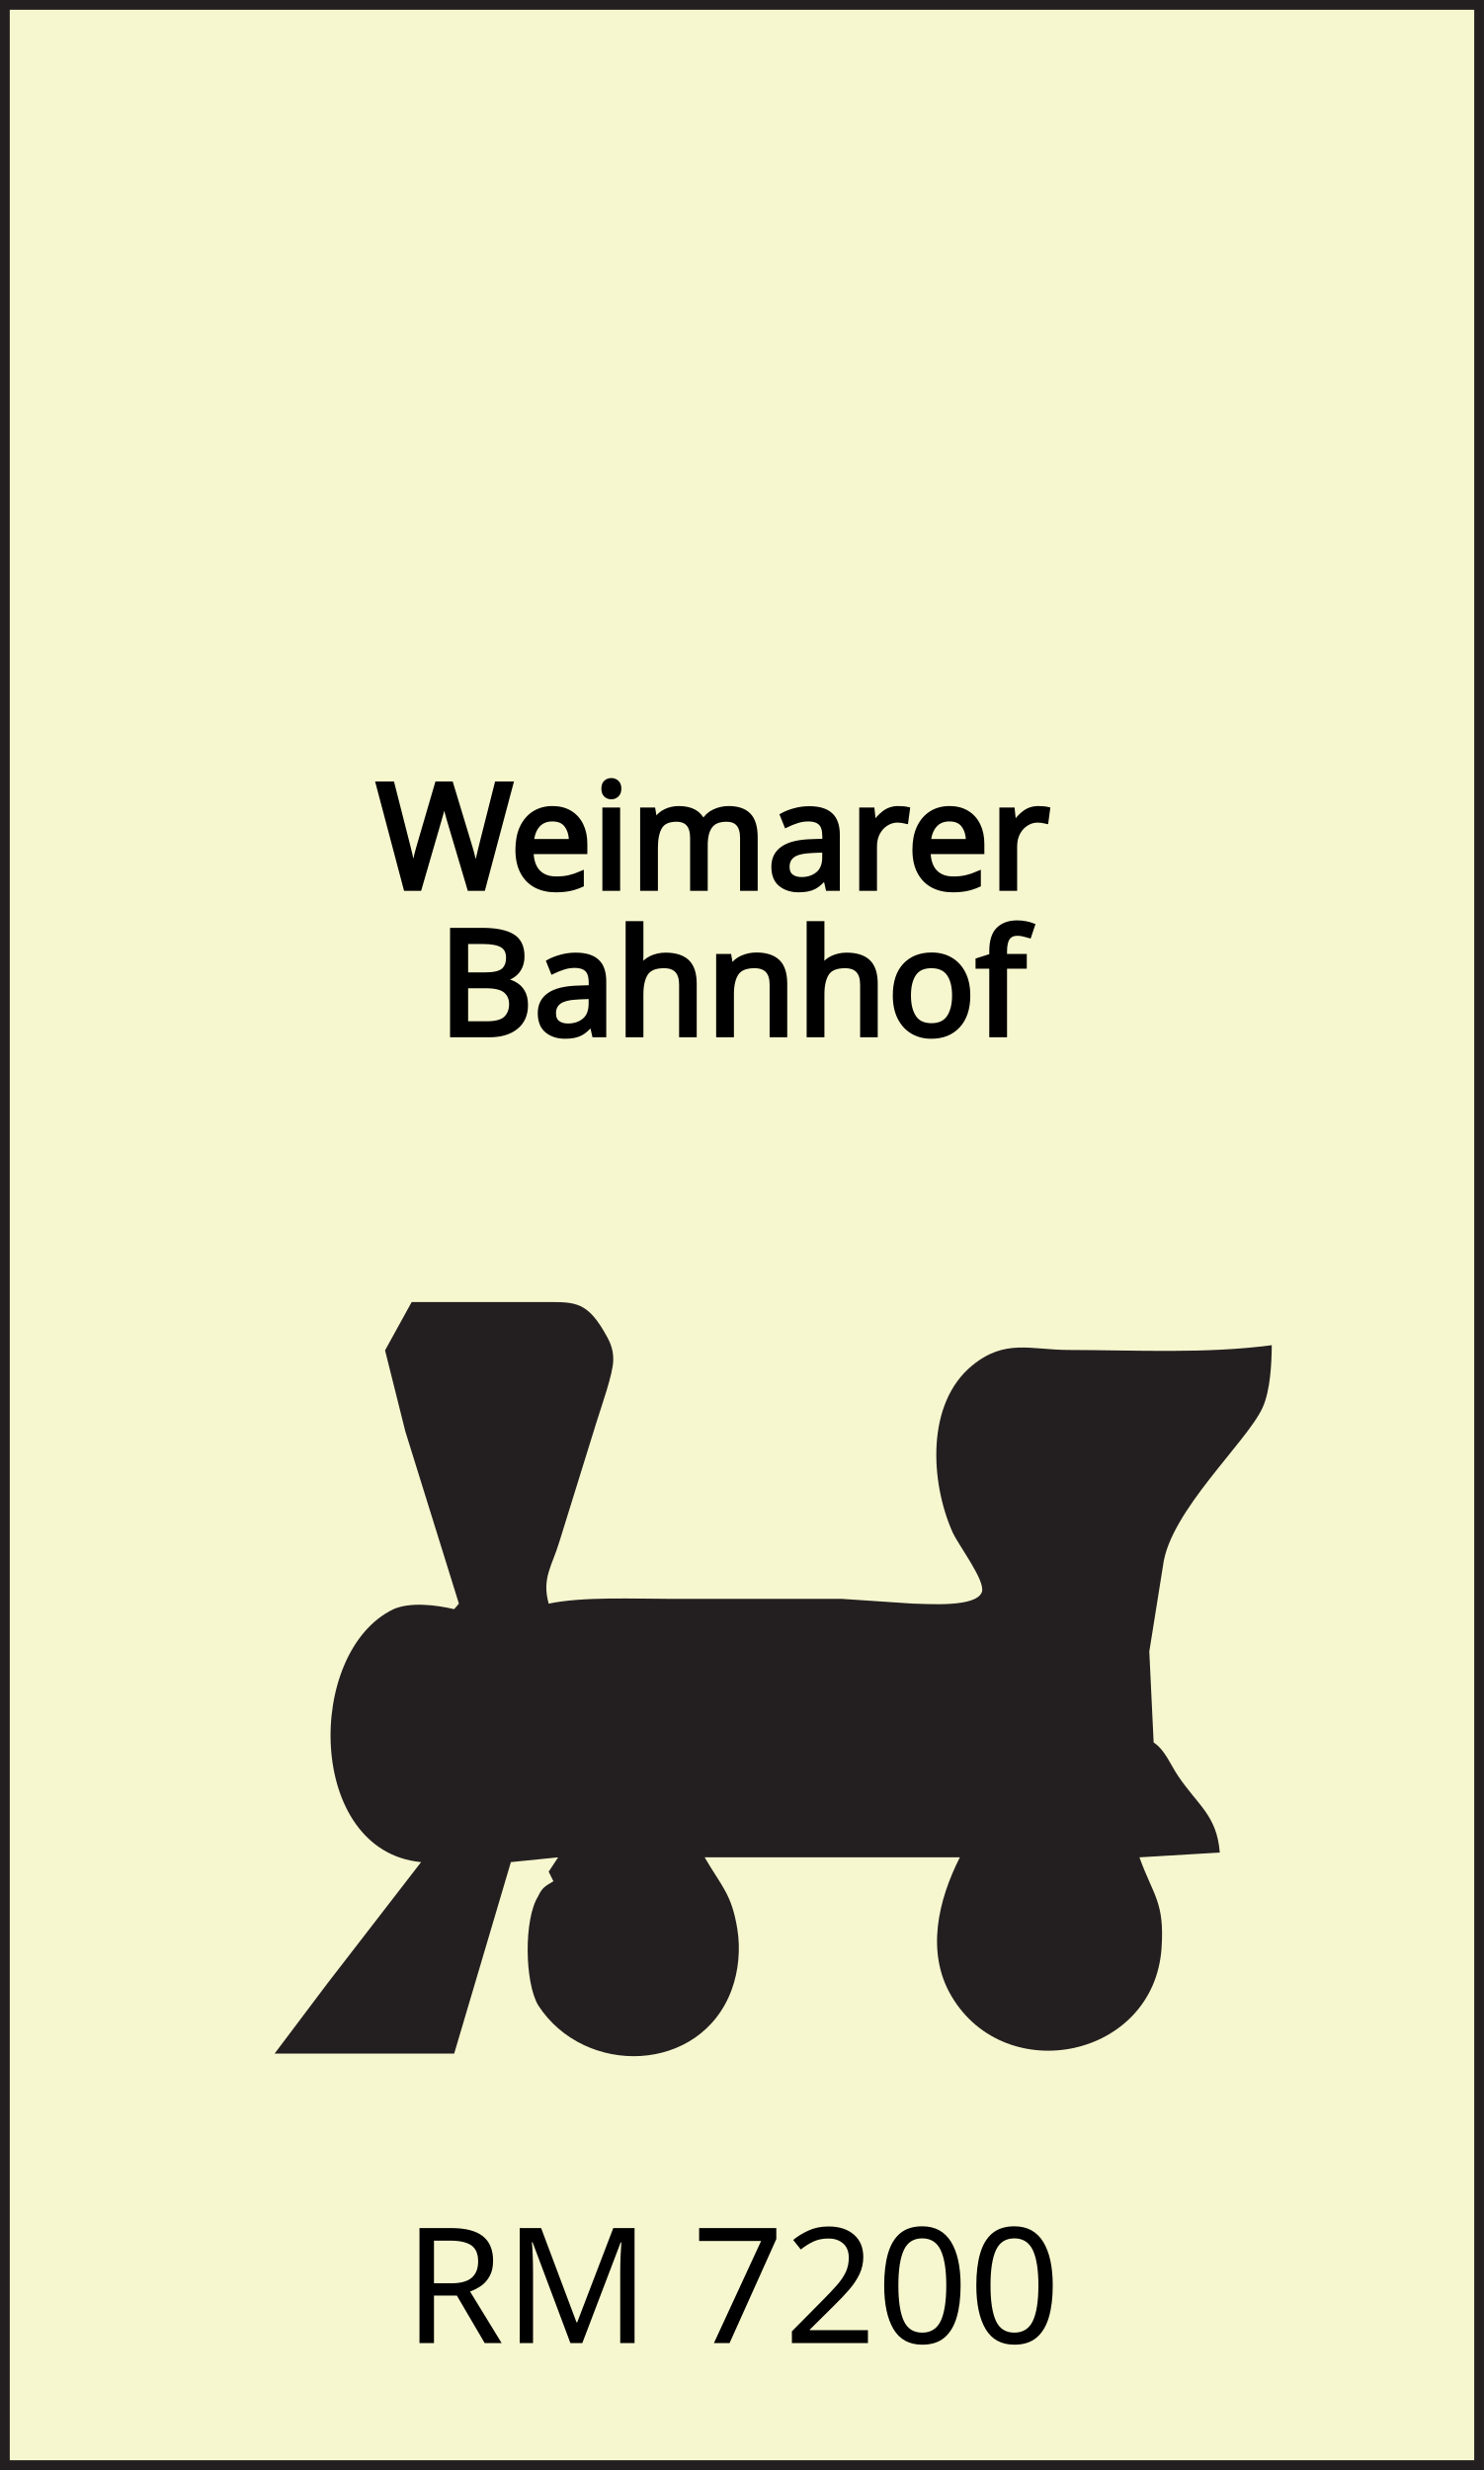
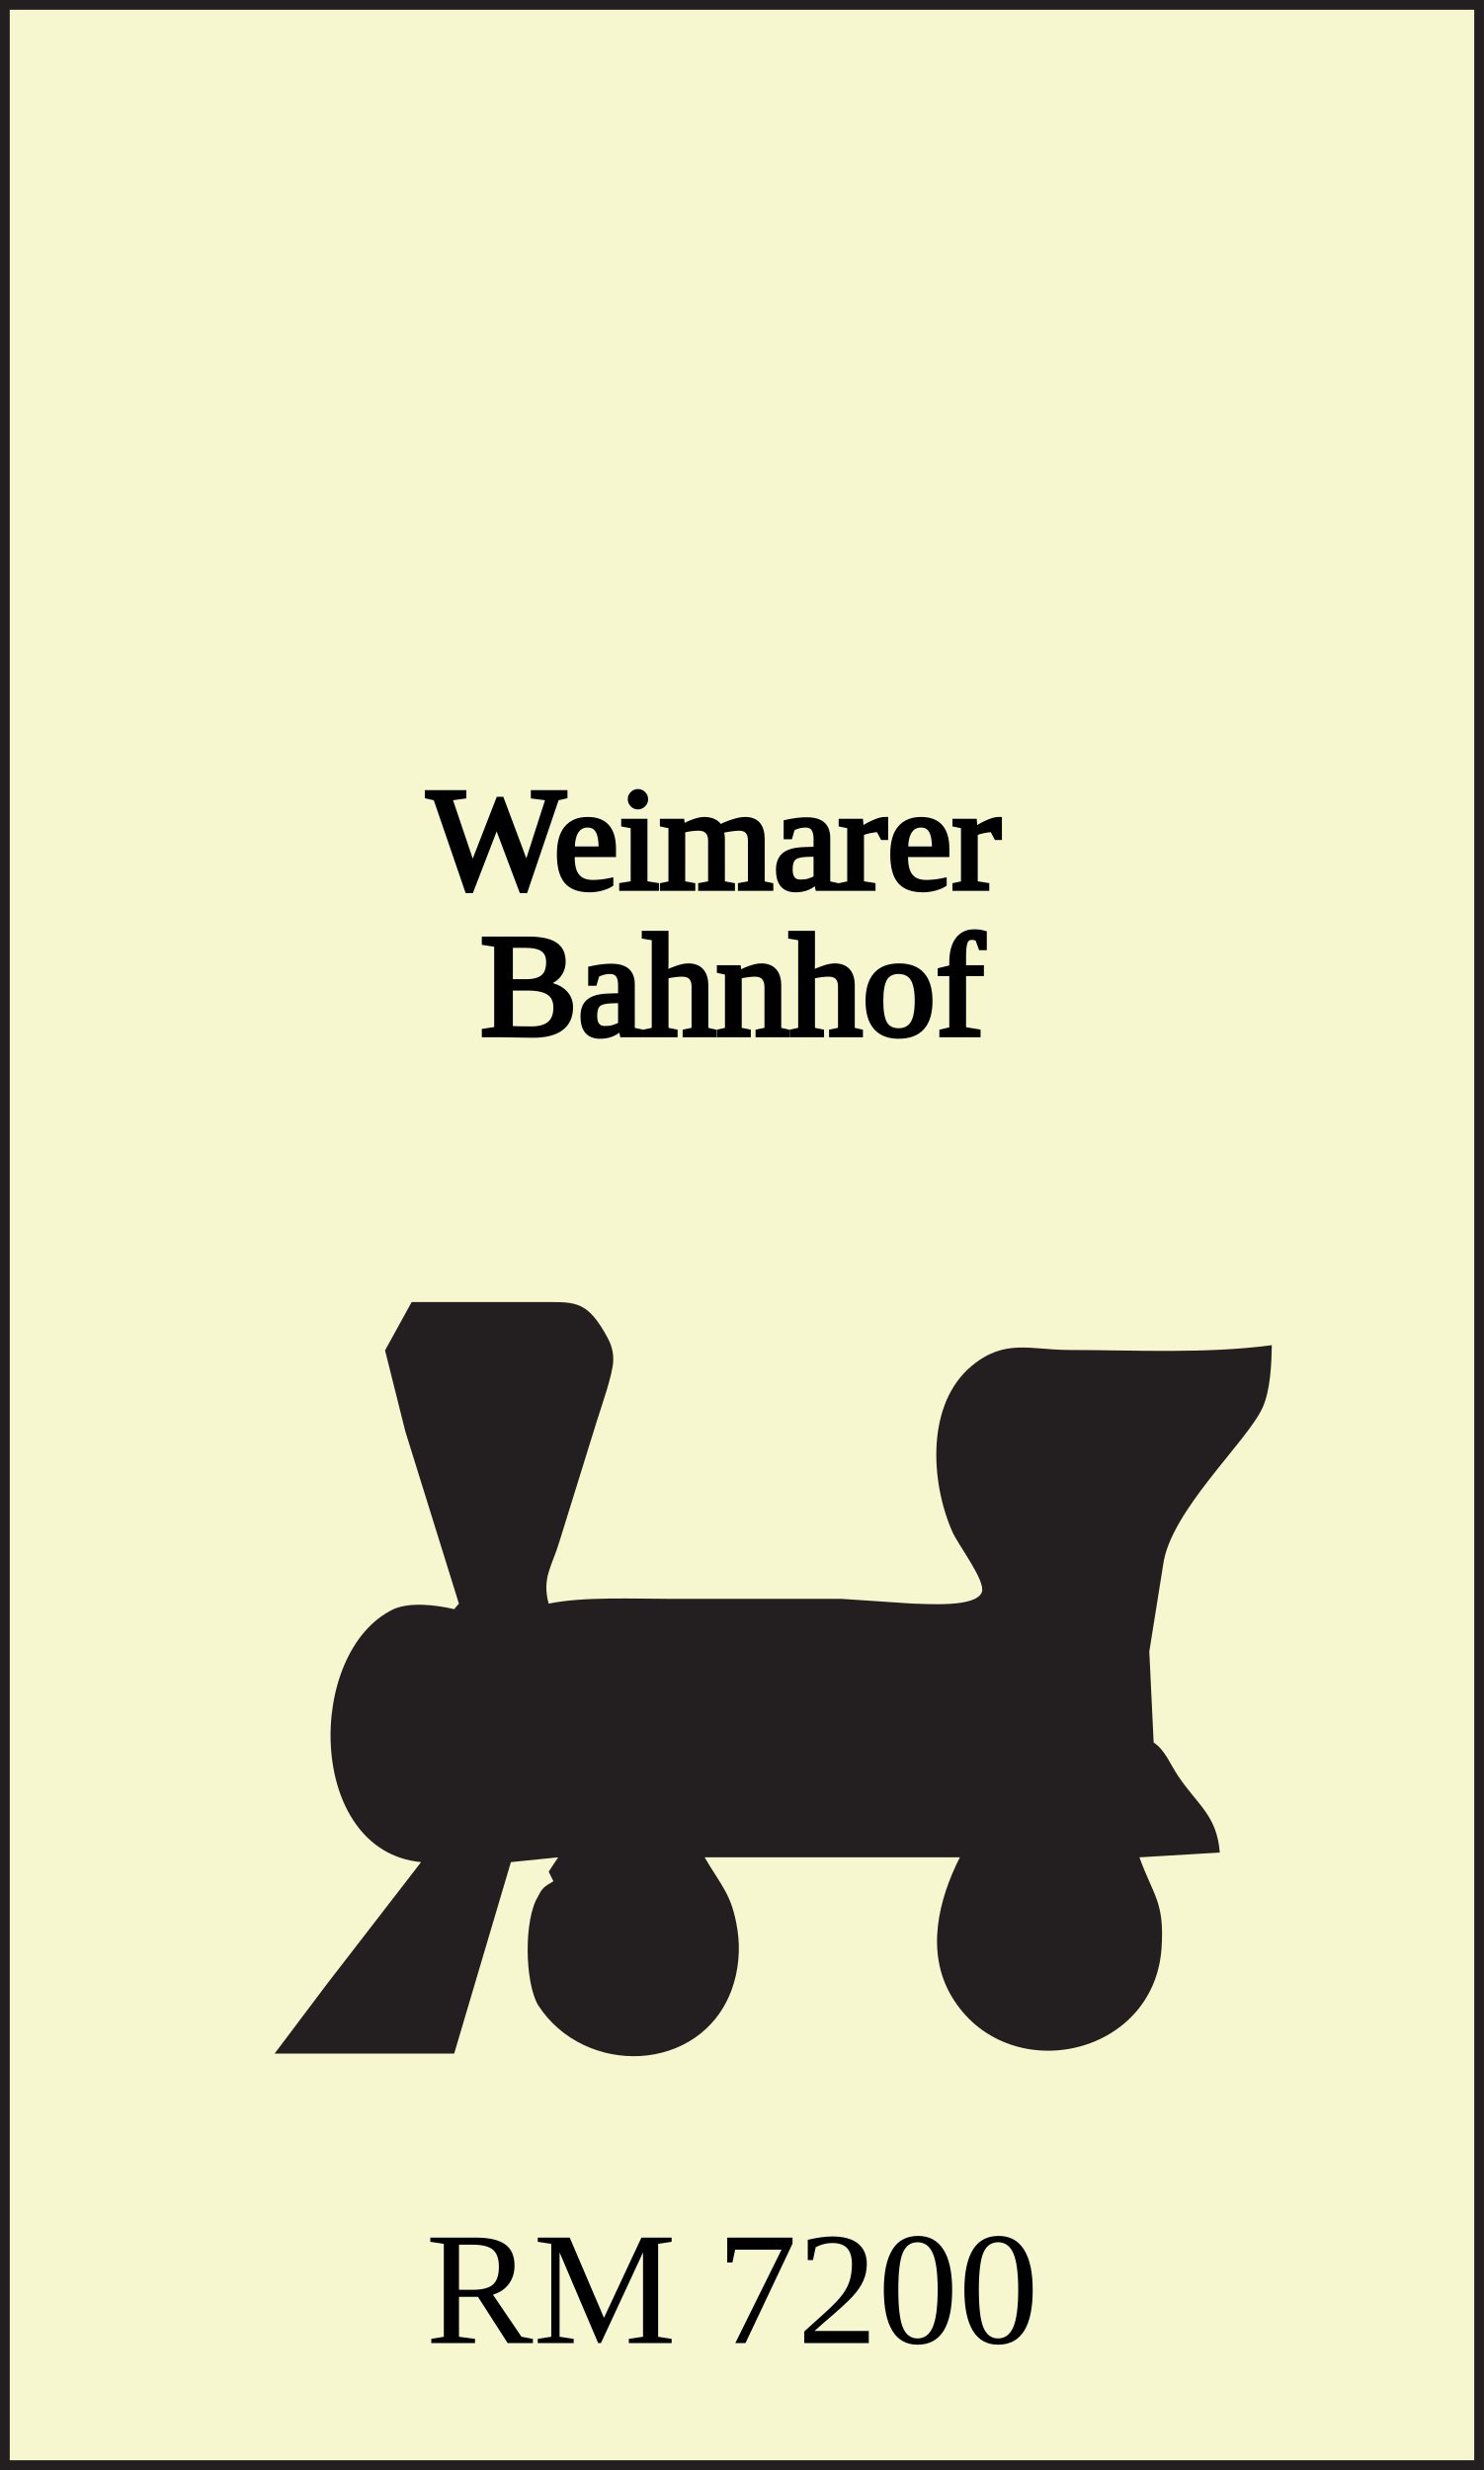
<svg xmlns="http://www.w3.org/2000/svg" width="304" height="506">
  <rect id="field_border" x="0" y="0" width="304" height="506" rx="0" ry="0" fill="#231f20" stroke="" />
  <rect id="field" x="2" y="2" width="300" height="502" rx="0" ry="0" fill="#f7f7cf" stroke="" />
  <path id="train" fill="#231f20" d="M 110.47,266.74    C 117.28,266.75 119.84,266.22 123.64,272.59    124.86,274.65 125.68,276.21 125.63,278.67    125.58,281.48 123.17,288.19 122.22,291.26    122.22,291.26 114.61,315.77 114.61,315.77    113.08,320.89 110.96,323.24 112.40,328.52    119.42,327.04 130.13,327.54 137.57,327.54    137.57,327.54 172.43,327.54 172.43,327.54    172.43,327.54 186.95,328.51 186.95,328.51    189.88,328.55 199.98,329.38 201.14,326.14    201.96,323.88 196.30,316.51 195.12,313.85    190.55,303.55 189.69,287.49 199.16,279.73    205.91,274.21 211.10,276.53 218.90,276.55    232.58,276.57 247.01,277.37 260.53,275.57    260.49,279.41 260.24,284.79 258.67,288.31    255.54,295.32 239.64,309.59 238.26,320.68    238.26,320.68 238.26,320.67 238.26,320.67    238.26,320.67 235.44,338.33 235.44,338.33    235.44,338.33 236.33,356.96 236.33,356.96    238.66,358.48 239.78,361.51 241.34,363.82    245.41,369.86 249.29,371.91 249.88,379.51    249.88,379.51 233.42,380.49 233.42,380.49    236.27,388.39 238.59,389.64 237.95,399.08    236.41,421.63 206.04,427.79 194.91,408.92    189.59,399.93 192.25,389.14 196.63,380.49    196.63,380.49 144.35,380.49 144.35,380.49    147.90,386.58 149.89,388.02 151.05,395.20    151.71,399.28 151.31,403.76 149.87,407.66    143.54,424.80 119.81,425.54 110.25,410.80    107.47,406.09 107.28,393.16 110.25,388.45    111.11,386.62 111.70,386.41 113.37,385.39    113.37,385.39 112.40,383.43 112.40,383.43    112.40,383.43 114.34,380.49 114.34,380.49    114.34,380.49 104.66,381.47 104.66,381.47    104.66,381.47 93.04,420.70 93.04,420.70    93.04,420.70 56.25,420.70 56.25,420.70    56.25,420.70 67.01,406.40 67.01,406.40    67.01,406.40 86.26,381.47 86.26,381.47    62.70,379.23 62.46,338.38 80.61,329.65    84.13,328.13 89.33,328.79 93.04,329.65    93.04,329.65 94.01,328.52 94.01,328.52    94.01,328.52 83.03,293.22 83.03,293.22    83.03,293.22 78.88,276.63 78.88,276.63    78.88,276.63 84.33,266.74 84.33,266.74    84.33,266.74 110.47,266.74 110.47,266.74 Z   M 486.01,672.71   C 486.01,672.71 486.98,673.69 486.98,673.69    486.98,673.69 486.98,672.71 486.98,672.71    486.98,672.71 486.01,672.71 486.01,672.71 Z" />
-   <text id="twoliner" font-family="Monopoly" font-size="30px" fill="##231f20" style="stroke: #000000" text-anchor="middle">
+   <text id="twoliner" font-size="30px" fill="##231f20" style="stroke: #000000" text-anchor="middle">
    <tspan x="150" y="182">
			Weimarer
		</tspan>
    <tspan x="150" y="212">
			Bahnhof
		</tspan>
  </text>
-   <text id="price" x="150" y="480" font-family="Monopoly" font-size="33px" text-anchor="middle">
+   <text id="price" x="150" y="480" font-size="33px" text-anchor="middle">
		RM 7200
	</text>
</svg>
